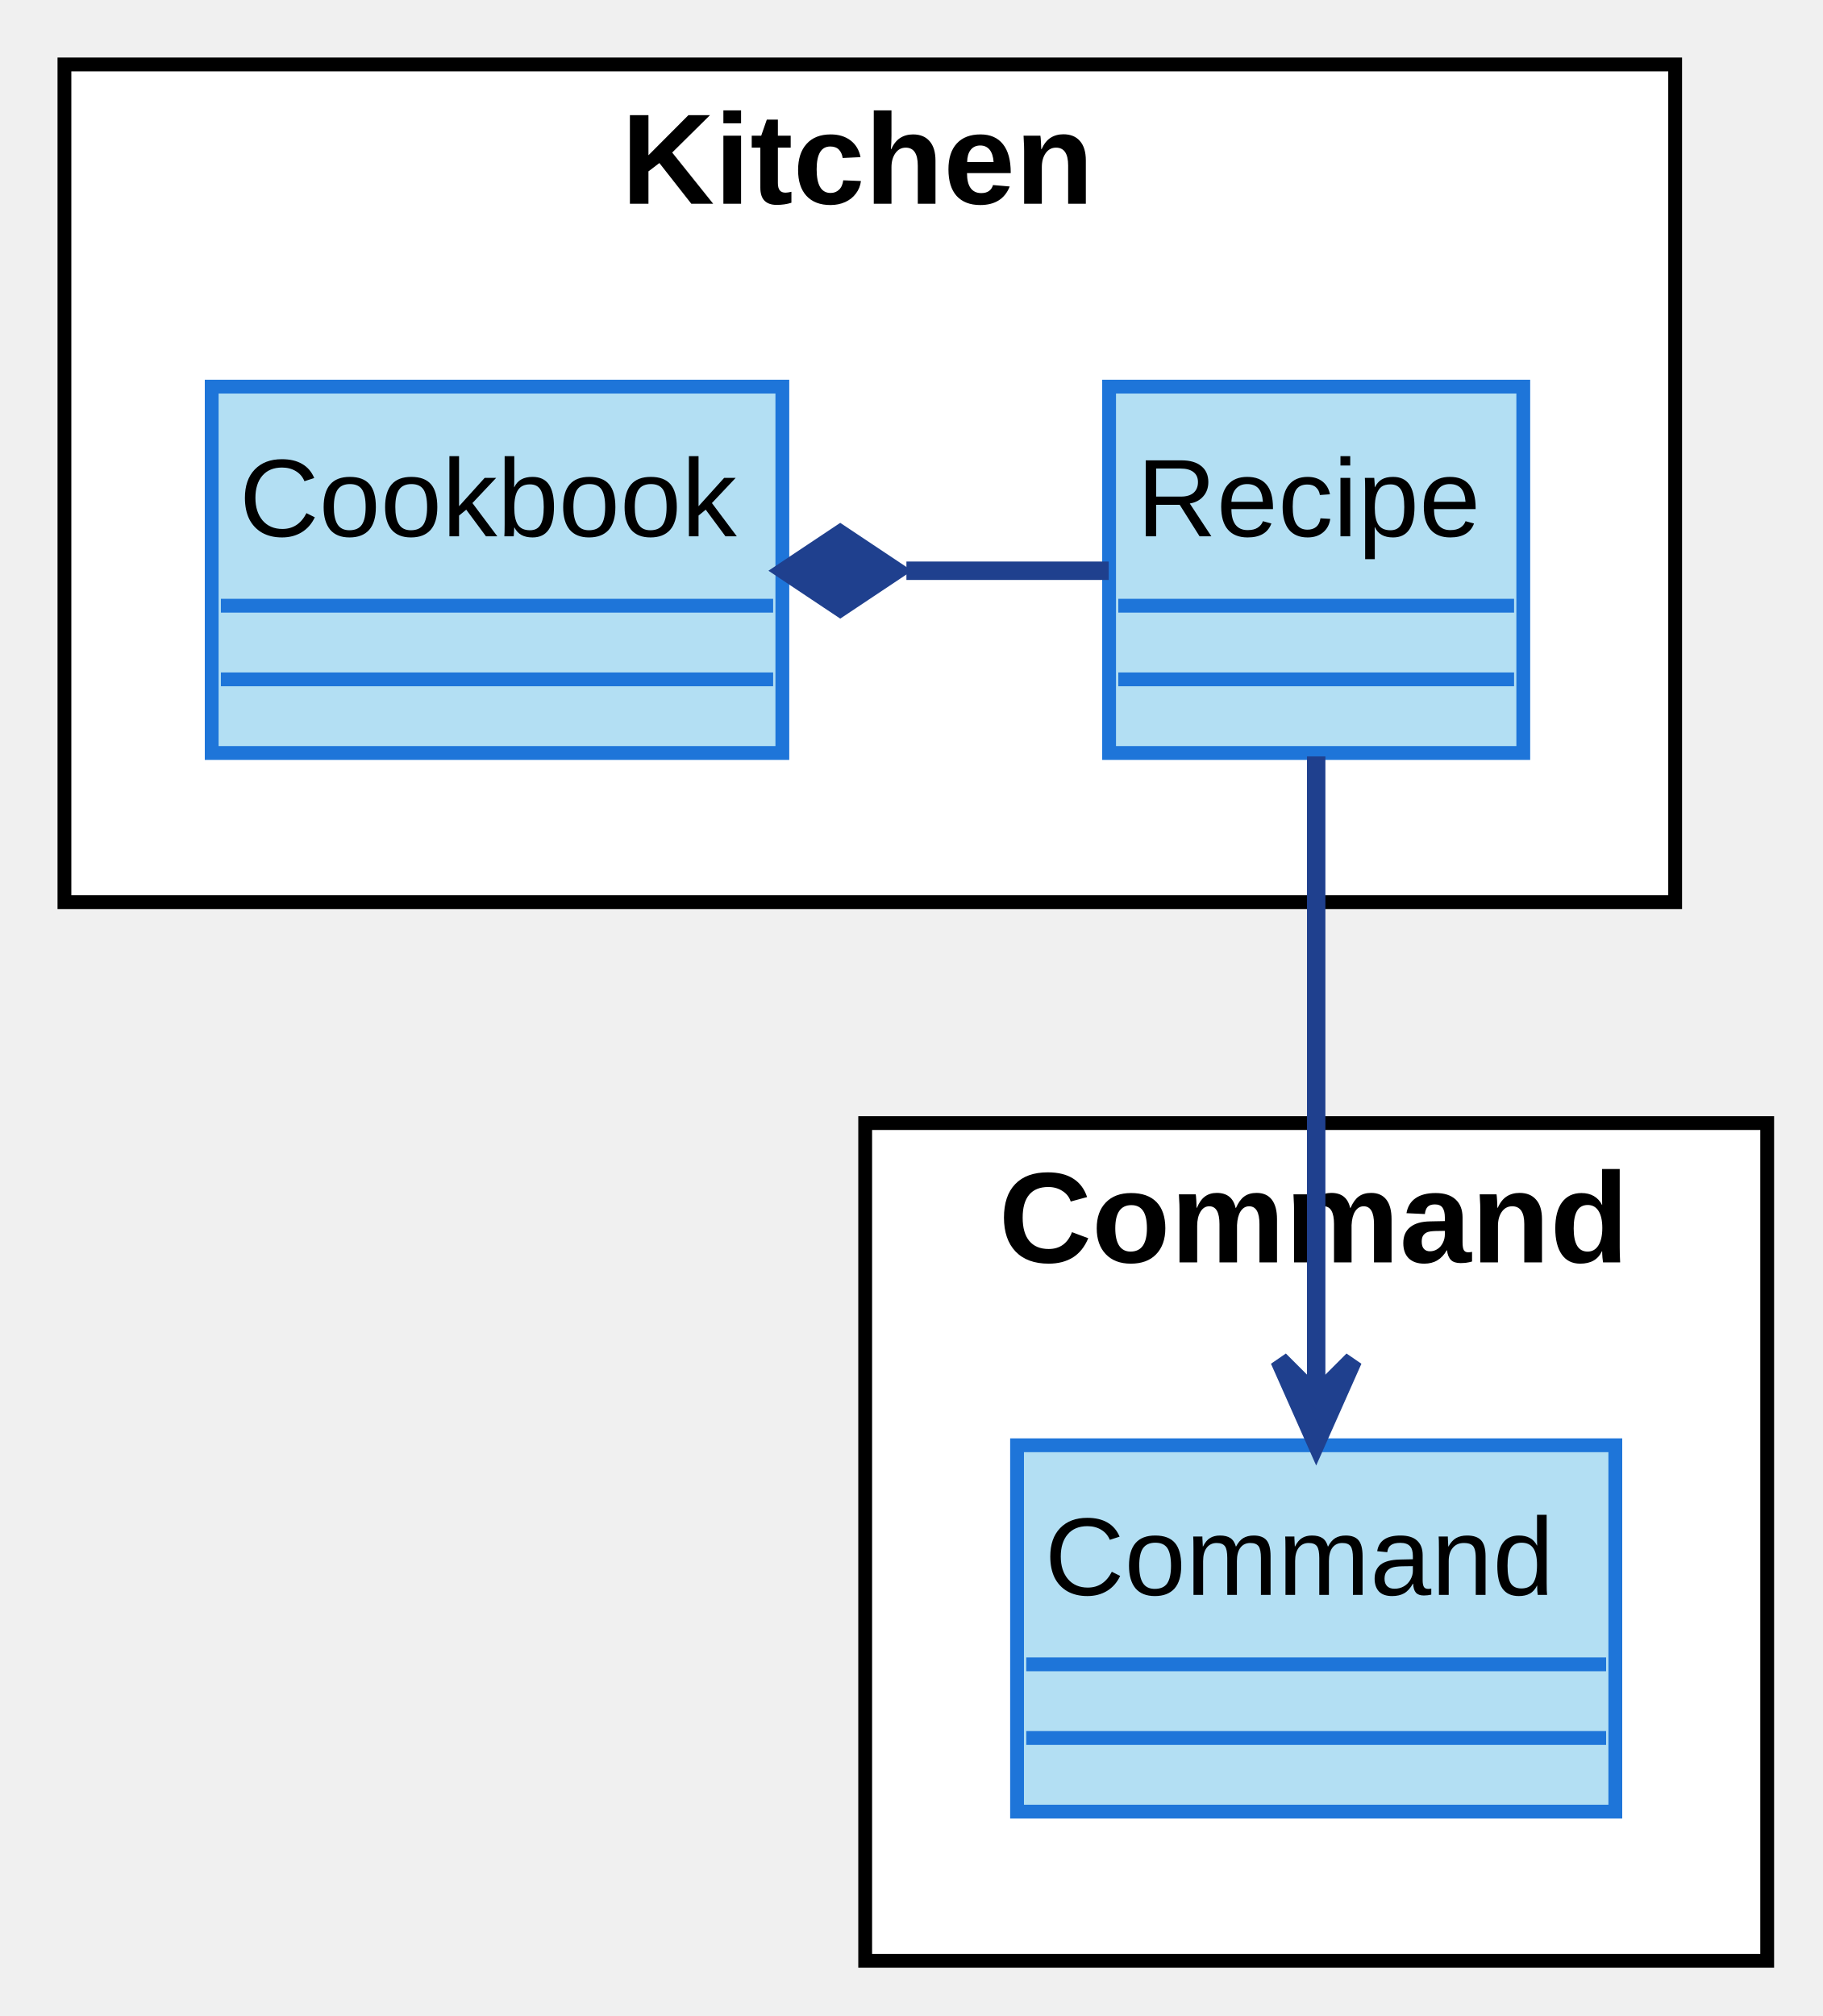
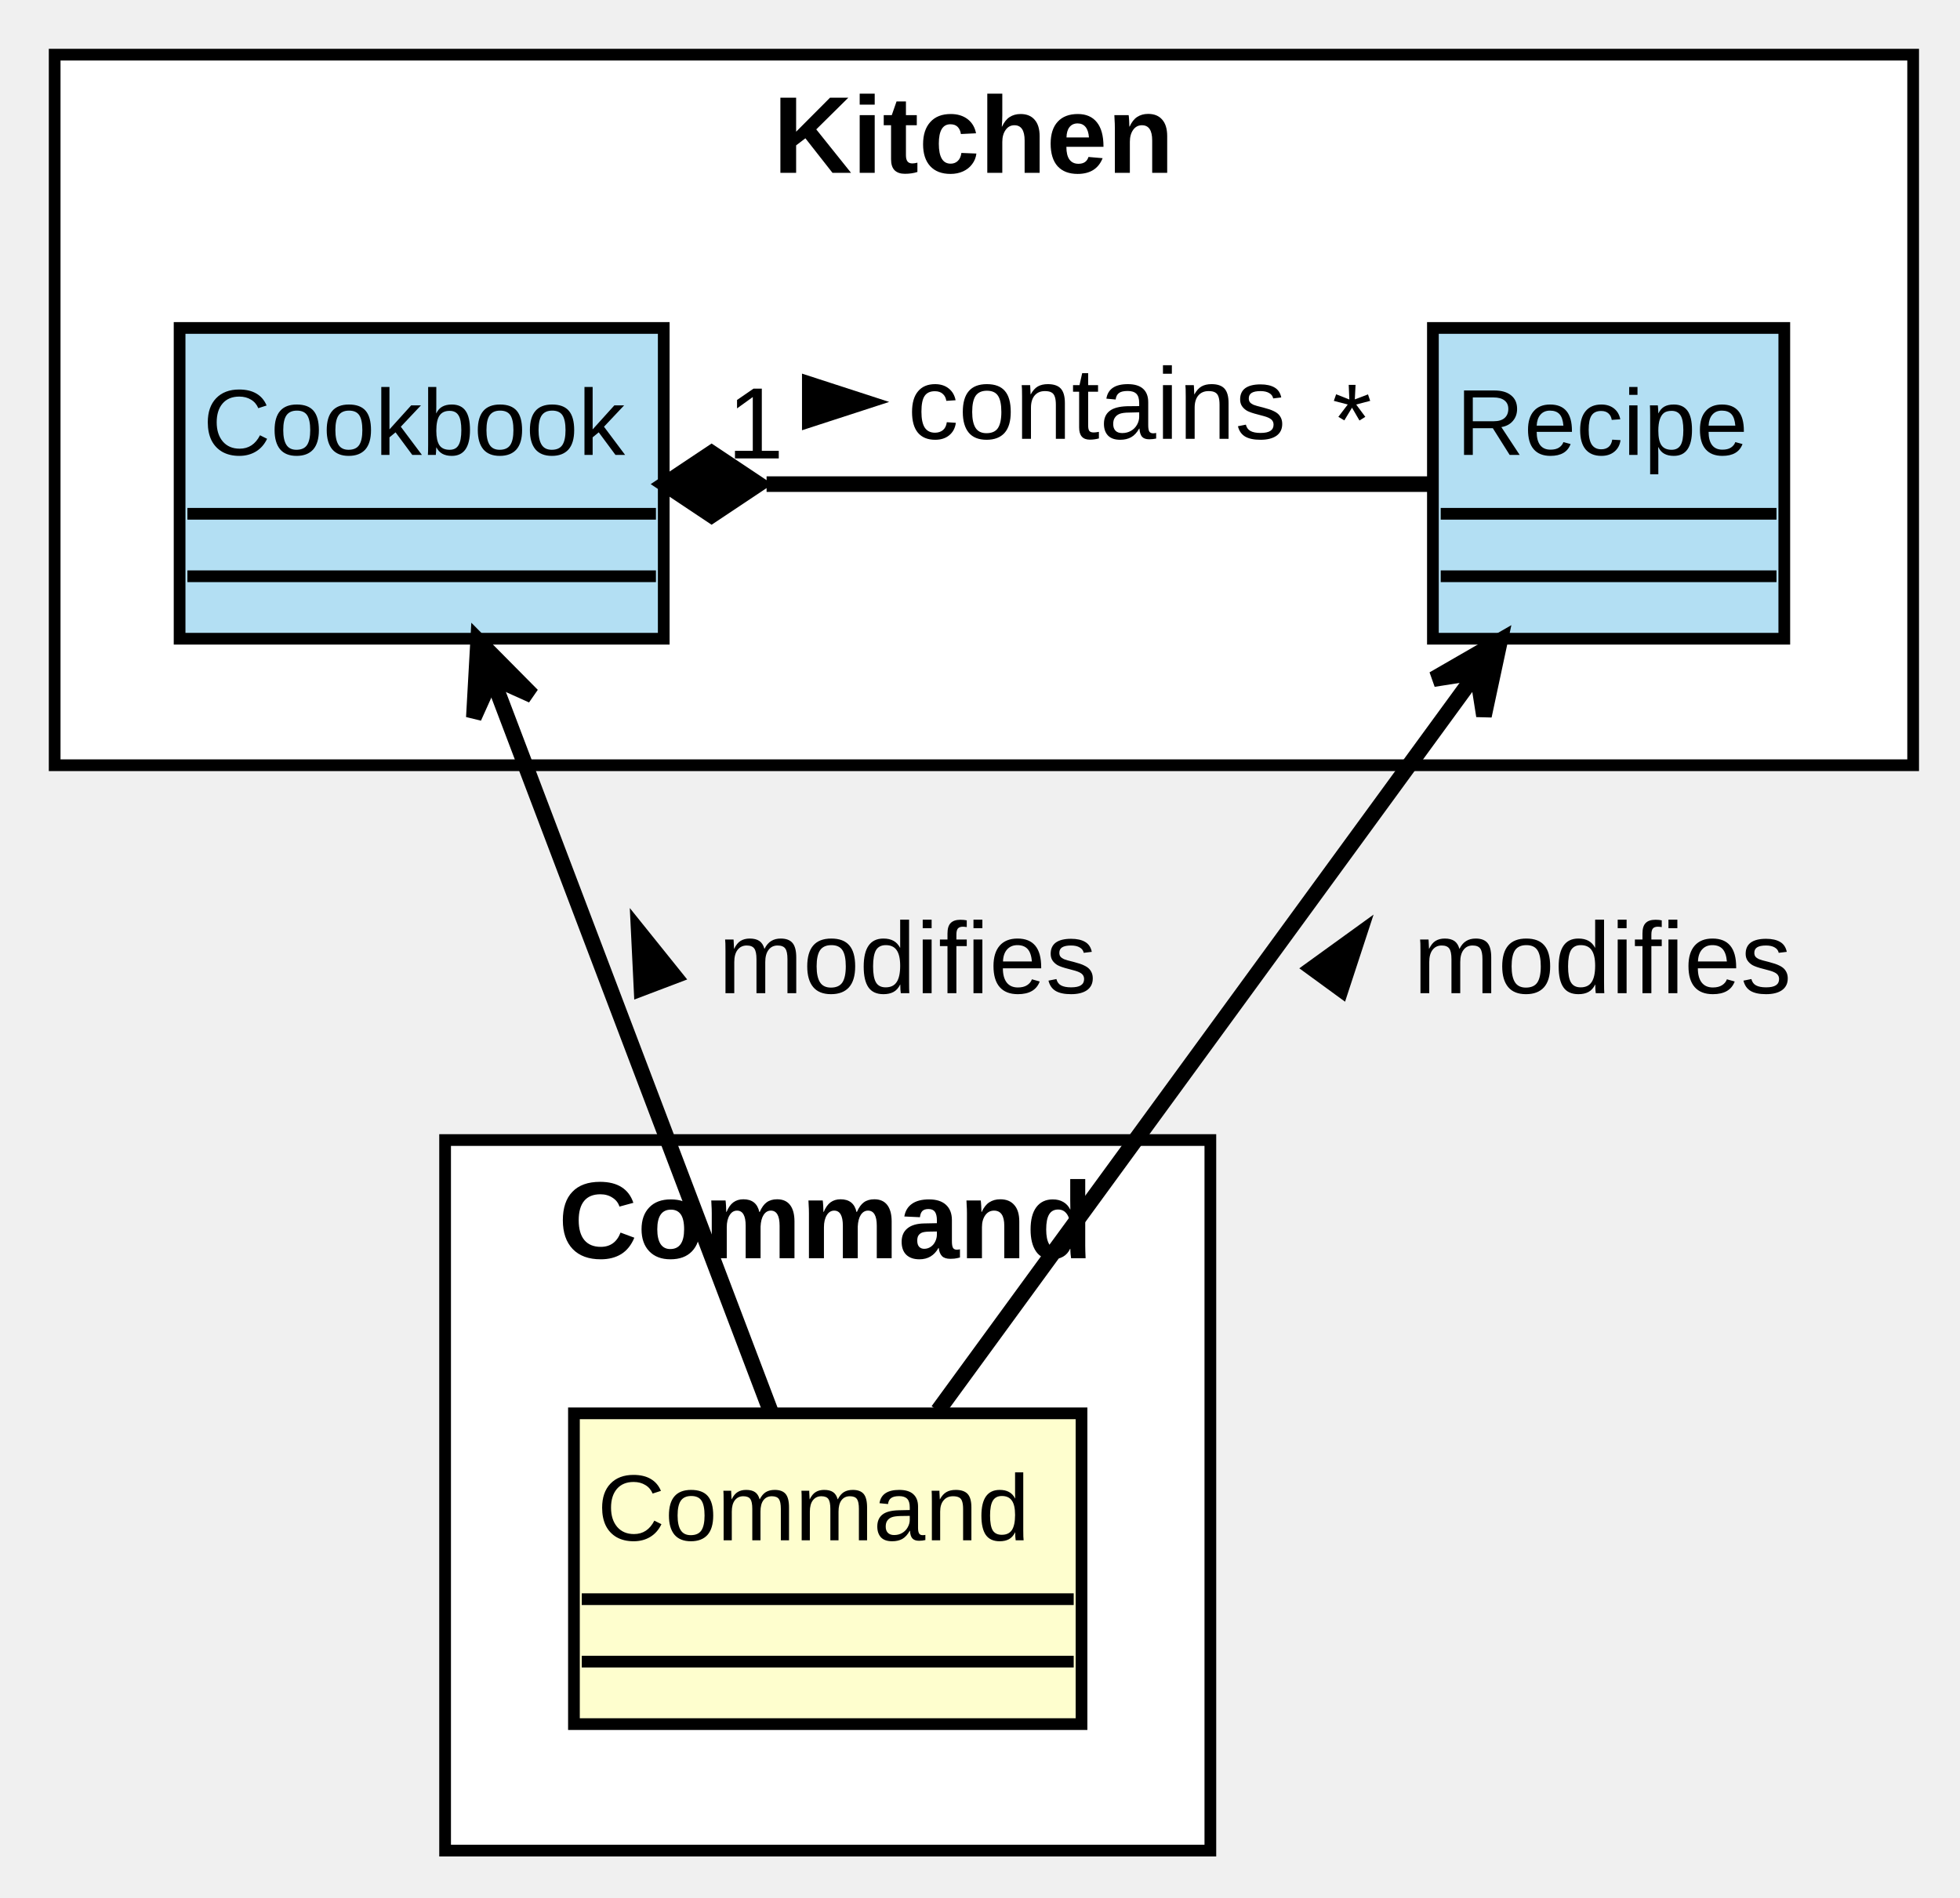
- <svg xmlns="http://www.w3.org/2000/svg" contentScriptType="application/ecmascript" contentStyleType="text/css" height="219px" preserveAspectRatio="none" style="width:198px;height:219px;background:#FFFFFF;" version="1.1" viewBox="0 0 198 219" width="198px" zoomAndPan="magnify">
+ <svg xmlns="http://www.w3.org/2000/svg" contentScriptType="application/ecmascript" contentStyleType="text/css" height="243px" preserveAspectRatio="none" style="width:251px;height:243px;background:#FFFFFF;" version="1.1" viewBox="0 0 251 243" width="251px" zoomAndPan="magnify">
  <defs />
  <g>
-     <rect fill="#FFFFFF" height="91" style="stroke:#000000;stroke-width:1.5;" width="98" x="94" y="122" />
-     <text fill="#000000" font-family="Arial" font-size="14" font-weight="bold" lengthAdjust="spacing" textLength="69" x="108.5" y="137.132">Command</text>
-     <rect fill="#FFFFFF" height="91" style="stroke:#000000;stroke-width:1.5;" width="175" x="7" y="7" />
-     <text fill="#000000" font-family="Arial" font-size="14" font-weight="bold" lengthAdjust="spacing" textLength="54" x="67.5" y="22.132">Kitchen</text>
-     <rect codeLine="7" fill="#B3DFF3" height="39.799" id="Command" style="stroke:#1E75D9;stroke-width:1.5;" width="65" x="110.5" y="157" />
-     <text fill="#000000" font-family="Arial" font-size="12" lengthAdjust="spacing" textLength="59" x="113.5" y="173.256">Command</text>
-     <line style="stroke:#1E75D9;stroke-width:1.5;" x1="111.5" x2="174.5" y1="180.799" y2="180.799" />
-     <line style="stroke:#1E75D9;stroke-width:1.5;" x1="111.5" x2="174.5" y1="188.799" y2="188.799" />
-     <rect codeLine="11" fill="#B3DFF3" height="39.799" id="Cookbook" style="stroke:#1E75D9;stroke-width:1.5;" width="62" x="23" y="42" />
+     <rect fill="#FFFFFF" height="91" style="stroke:#000000;stroke-width:1.5;" width="98" x="57" y="146" />
+     <text fill="#000000" font-family="Arial" font-size="14" font-weight="bold" lengthAdjust="spacing" textLength="69" x="71.5" y="161.132">Command</text>
+     <rect fill="#FFFFFF" height="91" style="stroke:#000000;stroke-width:1.5;" width="238" x="7" y="7" />
+     <text fill="#000000" font-family="Arial" font-size="14" font-weight="bold" lengthAdjust="spacing" textLength="54" x="99" y="22.132">Kitchen</text>
+     <rect codeLine="6" fill="#FEFECE" height="39.799" id="Command" style="stroke:#000000;stroke-width:1.5;" width="65" x="73.5" y="181" />
+     <text fill="#000000" font-family="Arial" font-size="12" lengthAdjust="spacing" textLength="59" x="76.5" y="197.256">Command</text>
+     <line style="stroke:#000000;stroke-width:1.5;" x1="74.5" x2="137.5" y1="204.799" y2="204.799" />
+     <line style="stroke:#000000;stroke-width:1.5;" x1="74.5" x2="137.5" y1="212.799" y2="212.799" />
+     <rect codeLine="10" fill="#B3DFF3" height="39.799" id="Cookbook" style="stroke:#000000;stroke-width:1.5;" width="62" x="23" y="42" />
    <text fill="#000000" font-family="Arial" font-size="12" lengthAdjust="spacing" textLength="56" x="26" y="58.256">Cookbook</text>
-     <line style="stroke:#1E75D9;stroke-width:1.5;" x1="24" x2="84" y1="65.799" y2="65.799" />
-     <line style="stroke:#1E75D9;stroke-width:1.5;" x1="24" x2="84" y1="73.799" y2="73.799" />
-     <rect codeLine="12" fill="#B3DFF3" height="39.799" id="Recipe" style="stroke:#1E75D9;stroke-width:1.5;" width="45" x="120.5" y="42" />
-     <text fill="#000000" font-family="Arial" font-size="12" lengthAdjust="spacing" textLength="39" x="123.5" y="58.256">Recipe</text>
-     <line style="stroke:#1E75D9;stroke-width:1.5;" x1="121.5" x2="164.5" y1="65.799" y2="65.799" />
-     <line style="stroke:#1E75D9;stroke-width:1.5;" x1="121.5" x2="164.5" y1="73.799" y2="73.799" />
-     <path codeLine="14" d="M143,82.17 C143,101.32 143,130.84 143,151.65 " fill="none" id="Recipe-to-Command" style="stroke:#1F408E;stroke-width:2.0;" />
-     <polygon fill="#1F408E" points="143,156.74,147,147.74,143,151.74,139,147.74,143,156.74" style="stroke:#1F408E;stroke-width:2.0;" />
-     <path codeLine="15" d="M98.48,62 C105.8,62 113.13,62 120.46,62 " fill="none" id="Cookbook-backto-Recipe" style="stroke:#1F408E;stroke-width:2.0;" />
-     <polygon fill="#1F408E" points="85.29,62,91.29,66,97.29,62,91.29,58,85.29,62" style="stroke:#1F408E;stroke-width:2.0;" />
+     <line style="stroke:#000000;stroke-width:1.5;" x1="24" x2="84" y1="65.799" y2="65.799" />
+     <line style="stroke:#000000;stroke-width:1.5;" x1="24" x2="84" y1="73.799" y2="73.799" />
+     <rect codeLine="11" fill="#B3DFF3" height="39.799" id="Recipe" style="stroke:#000000;stroke-width:1.5;" width="45" x="183.5" y="42" />
+     <text fill="#000000" font-family="Arial" font-size="12" lengthAdjust="spacing" textLength="39" x="186.5" y="58.256">Recipe</text>
+     <line style="stroke:#000000;stroke-width:1.5;" x1="184.5" x2="227.5" y1="65.799" y2="65.799" />
+     <line style="stroke:#000000;stroke-width:1.5;" x1="184.5" x2="227.5" y1="73.799" y2="73.799" />
+     <path codeLine="13" d="M189.09,86.17 C169.69,112.74 138.24,155.83 120.11,180.67 " fill="none" id="Recipe-backto-Command" style="stroke:#000000;stroke-width:2.0;" />
+     <polygon fill="#000000" points="192.1,82.05,183.569,86.972,189.157,86.092,190.037,91.68,192.1,82.05" style="stroke:#000000;stroke-width:2.0;" />
+     <polygon fill="#000000" points="174.948,118.436,167.241,124.009,171.989,127.474,174.948,118.436" style="stroke:#000000;stroke-width:1.0;" />
+     <text fill="#000000" font-family="Arial" font-size="13" lengthAdjust="spacing" textLength="48" x="181" y="127.194">modifies</text>
+     <path codeLine="14" d="M63.04,86.83 C73.15,113.45 89.31,156.03 98.66,180.67 " fill="none" id="Cookbook-backto-Command" style="stroke:#000000;stroke-width:2.0;" />
+     <polygon fill="#000000" points="61.23,82.05,60.681,91.883,63.003,86.725,68.161,89.047,61.23,82.05" style="stroke:#000000;stroke-width:2.0;" />
+     <polygon fill="#000000" points="81.226,117.8,81.688,127.299,87.183,125.213,81.226,117.8" style="stroke:#000000;stroke-width:1.0;" />
+     <text fill="#000000" font-family="Arial" font-size="13" lengthAdjust="spacing" textLength="48" x="92" y="127.194">modifies</text>
+     <path codeLine="15" d="M98.17,62 C126.05,62 160.91,62 183.32,62 " fill="none" id="Cookbook-backto-Recipe" style="stroke:#000000;stroke-width:2.0;" />
+     <polygon fill="#000000" points="85.13,62,91.13,66,97.13,62,91.13,58,85.13,62" style="stroke:#000000;stroke-width:2.0;" />
+     <polygon fill="#000000" points="112.25,51.474,103.205,48.535,103.205,54.413,112.25,51.474" style="stroke:#000000;stroke-width:1.0;" />
+     <text fill="#000000" font-family="Arial" font-size="13" lengthAdjust="spacing" textLength="49" x="116.25" y="56.194">contains</text>
+     <text fill="#000000" font-family="Arial" font-size="13" lengthAdjust="spacing" textLength="7" x="93.138" y="58.708">1</text>
+     <text fill="#000000" font-family="Arial" font-size="13" lengthAdjust="spacing" textLength="5" x="170.609" y="58.226">*</text>
  </g>
</svg>
